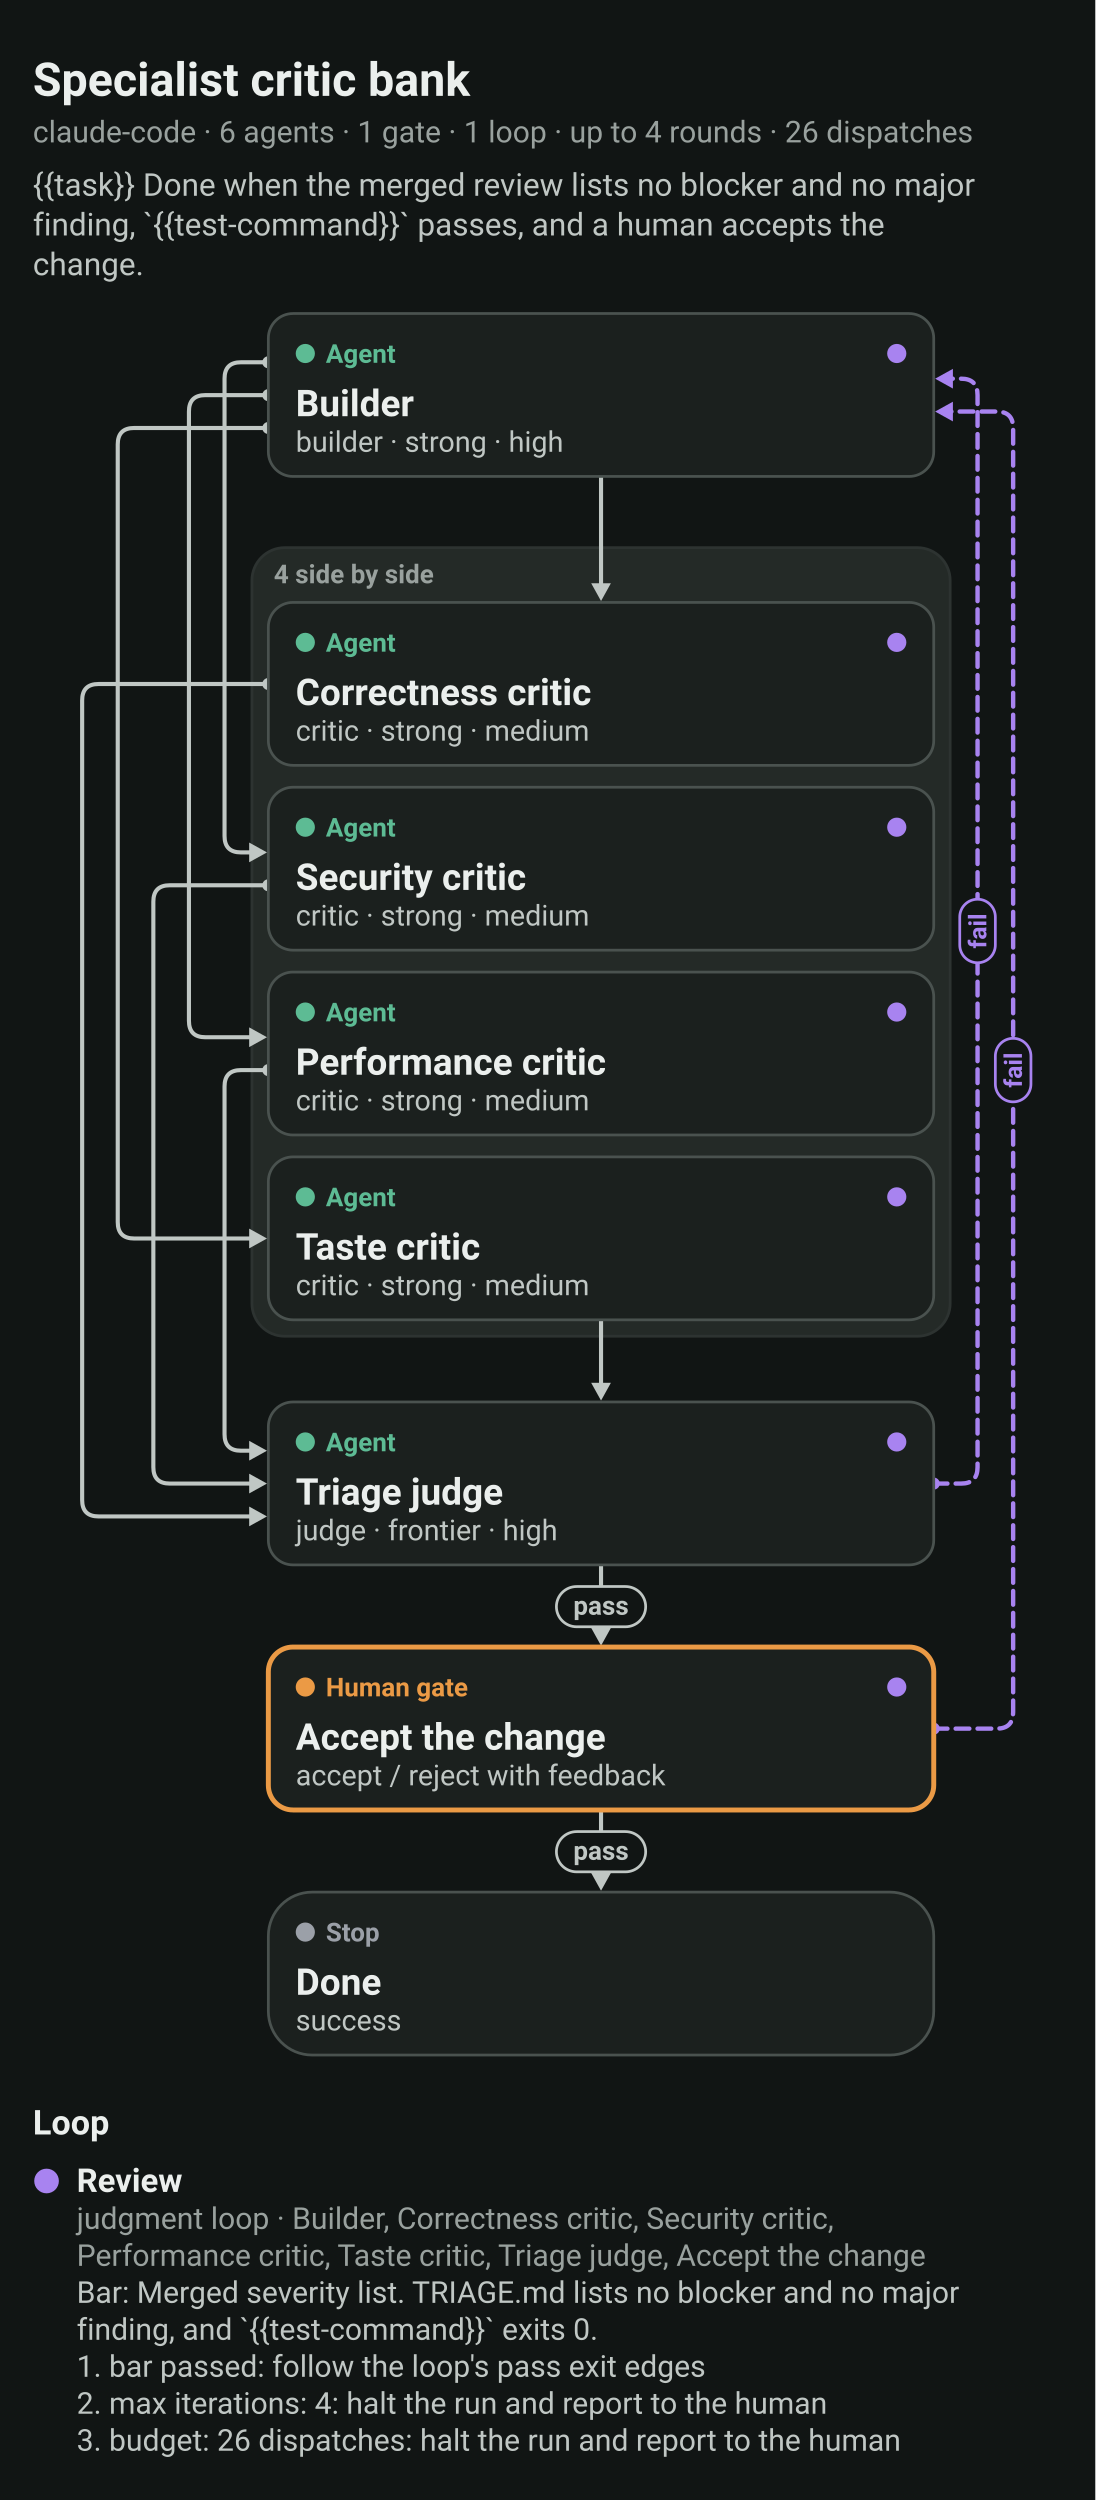
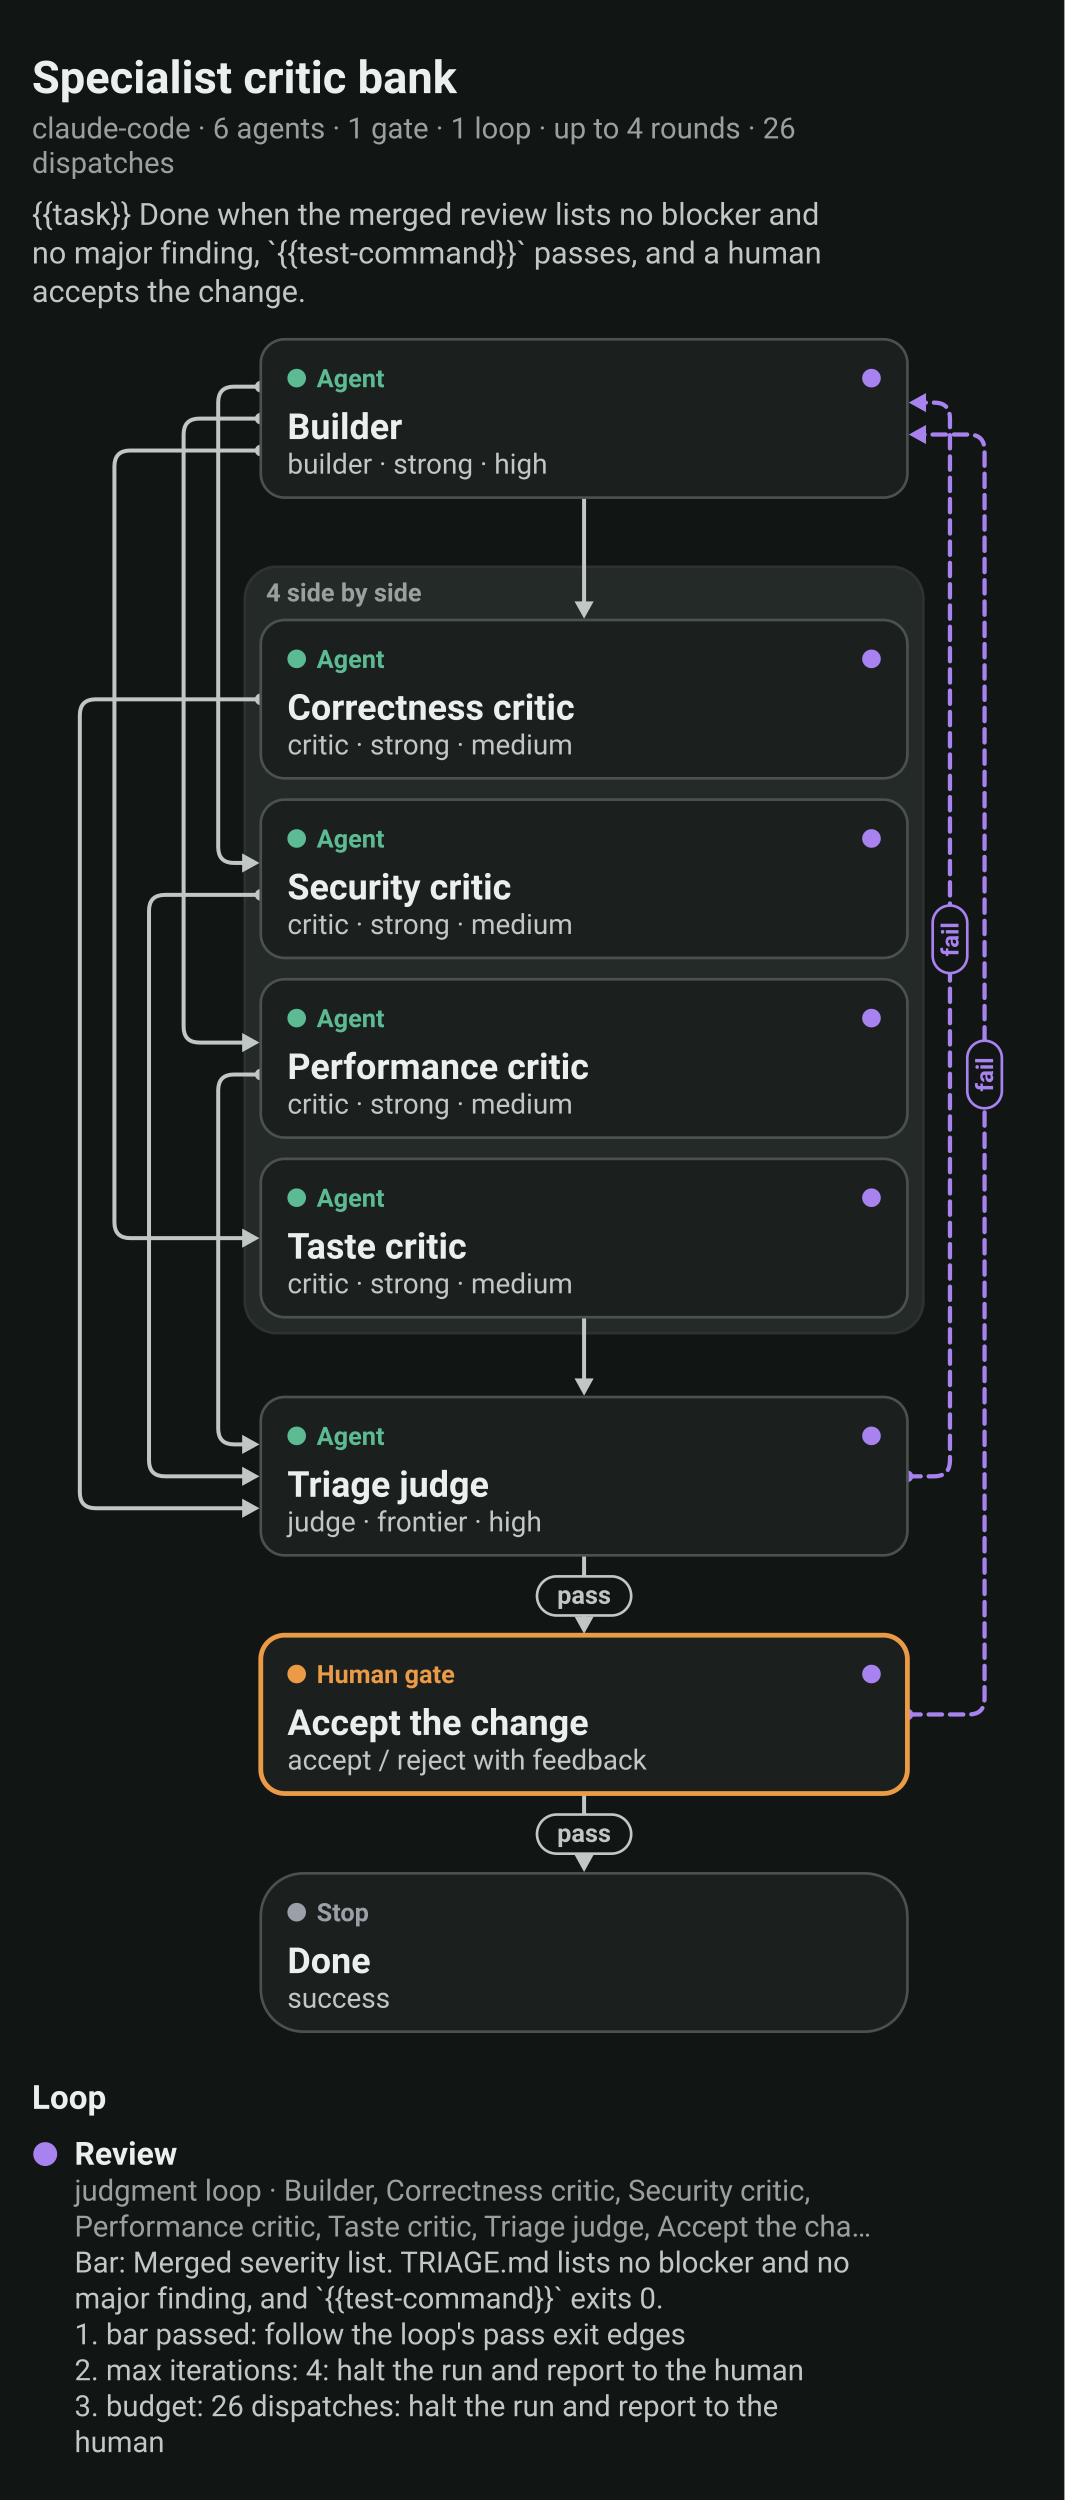
- <svg xmlns="http://www.w3.org/2000/svg" class="grooph-picture" data-picture="graph" viewBox="0 0 400 913" width="400" height="913" role="img" font-family="system-ui, -apple-system, 'Segoe UI', Roboto, 'Helvetica Neue', Arial, sans-serif">
-   <rect x="0" y="0" width="400" height="913" style="fill:#111514" />
+ <svg xmlns="http://www.w3.org/2000/svg" class="grooph-picture" data-picture="graph" viewBox="0 0 400 939.5" width="400" height="939.5" role="img" font-family="system-ui, -apple-system, 'Segoe UI', Roboto, 'Helvetica Neue', Arial, sans-serif">
+   <rect x="0" y="0" width="400" height="939.5" style="fill:#111514" />
  <text x="12" y="35" font-size="17" font-weight="700" style="fill:#ebefed">Specialist critic bank</text>
-   <text x="12" y="52" font-size="11" style="fill:#99a19e">claude-code · 6 agents · 1 gate · 1 loop · up to 4 rounds · 26 dispatches</text>
-   <text x="12" y="71.5" font-size="11.5" style="fill:#c0c7c4">{{task}} Done when the merged review lists no blocker and no major</text>
-   <text x="12" y="86" font-size="11.5" style="fill:#c0c7c4">finding, `{{test-command}}` passes, and a human accepts the</text>
-   <text x="12" y="100.5" font-size="11.5" style="fill:#c0c7c4">change.</text>
-   <rect x="92" y="200" width="255" height="288" rx="12" stroke-width="1" style="fill:#242a27;stroke:#2d3331" />
-   <text x="100" y="213" font-size="9.5" font-weight="700" style="fill:#99a19e">4 side by side</text>
+   <text x="12" y="52" font-size="11" style="fill:#99a19e">claude-code · 6 agents · 1 gate · 1 loop · up to 4 rounds · 26</text>
+   <text x="12" y="65" font-size="11" style="fill:#99a19e">dispatches</text>
+   <text x="12" y="84.5" font-size="11.5" style="fill:#c0c7c4">{{task}} Done when the merged review lists no blocker and</text>
+   <text x="12" y="99" font-size="11.5" style="fill:#c0c7c4">no major finding, `{{test-command}}` passes, and a human</text>
+   <text x="12" y="113.5" font-size="11.5" style="fill:#c0c7c4">accepts the change.</text>
+   <rect x="92" y="213" width="255" height="288" rx="12" stroke-width="1" style="fill:#242a27;stroke:#2d3331" />
+   <text x="100" y="226" font-size="9.5" font-weight="700" style="fill:#99a19e">4 side by side</text>
  <g data-edge="e-builder-correctness">
-     <path d="M219.5,174 V214.5" fill="none" stroke-width="1.5" stroke-linecap="round" style="stroke:#c0c7c4" />
-     <path d="M219.5,219.5 l-3.6,-6.5 h7.2 z" style="fill:#c0c7c4" />
+     <path d="M219.5,187 V227.5" fill="none" stroke-width="1.5" stroke-linecap="round" style="stroke:#c0c7c4" />
+     <path d="M219.5,232.5 l-3.6,-6.5 h7.2 z" style="fill:#c0c7c4" />
  </g>
  <g data-edge="e-taste-triage">
-     <path d="M219.5,482 V506.5" fill="none" stroke-width="1.5" stroke-linecap="round" style="stroke:#c0c7c4" />
-     <path d="M219.5,511.5 l-3.6,-6.5 h7.2 z" style="fill:#c0c7c4" />
+     <path d="M219.5,495 V519.5" fill="none" stroke-width="1.5" stroke-linecap="round" style="stroke:#c0c7c4" />
+     <path d="M219.5,524.5 l-3.6,-6.5 h7.2 z" style="fill:#c0c7c4" />
  </g>
  <g data-edge="e-triage-gate">
-     <path d="M219.5,571.5 V596" fill="none" stroke-width="1.5" stroke-linecap="round" style="stroke:#c0c7c4" />
-     <path d="M219.5,601 l-3.6,-6.5 h7.2 z" style="fill:#c0c7c4" />
+     <path d="M219.5,584.5 V609" fill="none" stroke-width="1.5" stroke-linecap="round" style="stroke:#c0c7c4" />
+     <path d="M219.5,614 l-3.6,-6.5 h7.2 z" style="fill:#c0c7c4" />
  </g>
  <g data-edge="e-gate-done">
-     <path d="M219.5,661 V685.5" fill="none" stroke-width="1.5" stroke-linecap="round" style="stroke:#c0c7c4" />
-     <path d="M219.5,690.5 l-3.6,-6.5 h7.2 z" style="fill:#c0c7c4" />
+     <path d="M219.5,674 V698.5" fill="none" stroke-width="1.5" stroke-linecap="round" style="stroke:#c0c7c4" />
+     <path d="M219.5,703.5 l-3.6,-6.5 h7.2 z" style="fill:#c0c7c4" />
  </g>
  <g data-edge="e-builder-security">
-     <path d="M98,132.3 H88 Q82,132.3 82,138.3 V305.3 Q82,311.3 88,311.3 H92.5" fill="none" stroke-width="1.5" stroke-linecap="round" style="stroke:#c0c7c4" />
-     <circle cx="98" cy="132.3" r="2.2" style="fill:#c0c7c4" />
-     <path d="M97.5,311.3 l-6.5,-3.6 v7.2 z" style="fill:#c0c7c4" />
+     <path d="M98,145.3 H88 Q82,145.3 82,151.3 V318.3 Q82,324.3 88,324.3 H92.5" fill="none" stroke-width="1.5" stroke-linecap="round" style="stroke:#c0c7c4" />
+     <circle cx="98" cy="145.3" r="2.2" style="fill:#c0c7c4" />
+     <path d="M97.5,324.3 l-6.5,-3.6 v7.2 z" style="fill:#c0c7c4" />
  </g>
  <g data-edge="e-builder-performance">
-     <path d="M98,144.3 H75 Q69,144.3 69,150.3 V372.8 Q69,378.8 75,378.8 H92.5" fill="none" stroke-width="1.5" stroke-linecap="round" style="stroke:#c0c7c4" />
-     <circle cx="98" cy="144.3" r="2.2" style="fill:#c0c7c4" />
-     <path d="M97.5,378.8 l-6.5,-3.6 v7.2 z" style="fill:#c0c7c4" />
+     <path d="M98,157.3 H75 Q69,157.3 69,163.3 V385.8 Q69,391.8 75,391.8 H92.5" fill="none" stroke-width="1.5" stroke-linecap="round" style="stroke:#c0c7c4" />
+     <circle cx="98" cy="157.3" r="2.2" style="fill:#c0c7c4" />
+     <path d="M97.5,391.8 l-6.5,-3.6 v7.2 z" style="fill:#c0c7c4" />
  </g>
  <g data-edge="e-builder-taste">
-     <path d="M98,156.3 H49 Q43,156.3 43,162.3 V446.3 Q43,452.3 49,452.3 H92.5" fill="none" stroke-width="1.5" stroke-linecap="round" style="stroke:#c0c7c4" />
-     <circle cx="98" cy="156.3" r="2.2" style="fill:#c0c7c4" />
-     <path d="M97.5,452.3 l-6.5,-3.6 v7.2 z" style="fill:#c0c7c4" />
+     <path d="M98,169.3 H49 Q43,169.3 43,175.3 V459.3 Q43,465.3 49,465.3 H92.5" fill="none" stroke-width="1.5" stroke-linecap="round" style="stroke:#c0c7c4" />
+     <circle cx="98" cy="169.3" r="2.2" style="fill:#c0c7c4" />
+     <path d="M97.5,465.3 l-6.5,-3.6 v7.2 z" style="fill:#c0c7c4" />
  </g>
  <g data-edge="e-correctness-triage">
-     <path d="M98,249.8 H36 Q30,249.8 30,255.8 V547.8 Q30,553.8 36,553.8 H92.5" fill="none" stroke-width="1.5" stroke-linecap="round" style="stroke:#c0c7c4" />
-     <circle cx="98" cy="249.8" r="2.2" style="fill:#c0c7c4" />
-     <path d="M97.5,553.8 l-6.5,-3.6 v7.2 z" style="fill:#c0c7c4" />
+     <path d="M98,262.8 H36 Q30,262.8 30,268.8 V560.8 Q30,566.8 36,566.8 H92.5" fill="none" stroke-width="1.5" stroke-linecap="round" style="stroke:#c0c7c4" />
+     <circle cx="98" cy="262.8" r="2.2" style="fill:#c0c7c4" />
+     <path d="M97.5,566.8 l-6.5,-3.6 v7.2 z" style="fill:#c0c7c4" />
  </g>
  <g data-edge="e-security-triage">
-     <path d="M98,323.3 H62 Q56,323.3 56,329.3 V535.8 Q56,541.8 62,541.8 H92.5" fill="none" stroke-width="1.5" stroke-linecap="round" style="stroke:#c0c7c4" />
-     <circle cx="98" cy="323.3" r="2.2" style="fill:#c0c7c4" />
-     <path d="M97.5,541.8 l-6.5,-3.6 v7.2 z" style="fill:#c0c7c4" />
+     <path d="M98,336.3 H62 Q56,336.3 56,342.3 V548.8 Q56,554.8 62,554.8 H92.5" fill="none" stroke-width="1.5" stroke-linecap="round" style="stroke:#c0c7c4" />
+     <circle cx="98" cy="336.3" r="2.2" style="fill:#c0c7c4" />
+     <path d="M97.5,554.8 l-6.5,-3.6 v7.2 z" style="fill:#c0c7c4" />
  </g>
  <g data-edge="e-performance-triage">
-     <path d="M98,390.8 H88 Q82,390.8 82,396.8 V523.8 Q82,529.8 88,529.8 H92.5" fill="none" stroke-width="1.5" stroke-linecap="round" style="stroke:#c0c7c4" />
-     <circle cx="98" cy="390.8" r="2.2" style="fill:#c0c7c4" />
-     <path d="M97.5,529.8 l-6.5,-3.6 v7.2 z" style="fill:#c0c7c4" />
+     <path d="M98,403.8 H88 Q82,403.8 82,409.8 V536.8 Q82,542.8 88,542.8 H92.5" fill="none" stroke-width="1.5" stroke-linecap="round" style="stroke:#c0c7c4" />
+     <circle cx="98" cy="403.8" r="2.2" style="fill:#c0c7c4" />
+     <path d="M97.5,542.8 l-6.5,-3.6 v7.2 z" style="fill:#c0c7c4" />
  </g>
  <g data-edge="e-triage-fail">
-     <path d="M341,541.8 H351 Q357,541.8 357,535.8 V144.3 Q357,138.3 351,138.3 H346.5" fill="none" stroke-width="1.6" stroke-linecap="round" stroke-dasharray="5 3" style="stroke:#a883f0" />
-     <circle cx="341" cy="541.8" r="2.2" style="fill:#a883f0" />
-     <path d="M341.5,138.3 l6.5,-3.6 v7.2 z" style="fill:#a883f0" />
+     <path d="M341,554.8 H351 Q357,554.8 357,548.8 V157.3 Q357,151.3 351,151.3 H346.5" fill="none" stroke-width="1.6" stroke-linecap="round" stroke-dasharray="5 3" style="stroke:#a883f0" />
+     <circle cx="341" cy="554.8" r="2.2" style="fill:#a883f0" />
+     <path d="M341.5,151.3 l6.5,-3.6 v7.2 z" style="fill:#a883f0" />
  </g>
  <g data-edge="e-gate-reject">
-     <path d="M341,631.3 H364 Q370,631.3 370,625.3 V156.3 Q370,150.3 364,150.3 H346.5" fill="none" stroke-width="1.6" stroke-linecap="round" stroke-dasharray="5 3" style="stroke:#a883f0" />
-     <circle cx="341" cy="631.3" r="2.2" style="fill:#a883f0" />
-     <path d="M341.5,150.3 l6.5,-3.6 v7.2 z" style="fill:#a883f0" />
+     <path d="M341,644.3 H364 Q370,644.3 370,638.3 V169.3 Q370,163.3 364,163.3 H346.5" fill="none" stroke-width="1.6" stroke-linecap="round" stroke-dasharray="5 3" style="stroke:#a883f0" />
+     <circle cx="341" cy="644.3" r="2.2" style="fill:#a883f0" />
+     <path d="M341.5,163.3 l6.5,-3.6 v7.2 z" style="fill:#a883f0" />
  </g>
  <g data-node="builder">
-     <rect data-card="" x="98" y="114.5" width="243" height="59.5" rx="9" stroke-width="1" style="fill:#1b201e;stroke:#4a524f" />
-     <circle cx="111.5" cy="129.1" r="3.5" style="fill:#5dbb94" />
-     <text x="119" y="132.5" font-size="9.5" font-weight="700" style="fill:#5dbb94">Agent</text>
-     <circle cx="327.5" cy="129.1" r="3.5" style="fill:#a883f0" />
-     <text x="108" y="152" font-size="13.5" font-weight="700" style="fill:#ebefed">Builder</text>
-     <text x="108" y="165" font-size="10.5" style="fill:#c0c7c4">builder · strong · high</text>
+     <rect data-card="" x="98" y="127.5" width="243" height="59.5" rx="9" stroke-width="1" style="fill:#1b201e;stroke:#4a524f" />
+     <circle cx="111.5" cy="142.1" r="3.5" style="fill:#5dbb94" />
+     <text x="119" y="145.5" font-size="9.5" font-weight="700" style="fill:#5dbb94">Agent</text>
+     <circle cx="327.5" cy="142.1" r="3.5" style="fill:#a883f0" />
+     <text x="108" y="165" font-size="13.5" font-weight="700" style="fill:#ebefed">Builder</text>
+     <text x="108" y="178" font-size="10.5" style="fill:#c0c7c4">builder · strong · high</text>
  </g>
  <g data-node="correctness">
-     <rect data-card="" x="98" y="220" width="243" height="59.5" rx="9" stroke-width="1" style="fill:#1b201e;stroke:#4a524f" />
-     <circle cx="111.5" cy="234.6" r="3.5" style="fill:#5dbb94" />
-     <text x="119" y="238" font-size="9.5" font-weight="700" style="fill:#5dbb94">Agent</text>
-     <circle cx="327.5" cy="234.6" r="3.5" style="fill:#a883f0" />
-     <text x="108" y="257.5" font-size="13.5" font-weight="700" style="fill:#ebefed">Correctness critic</text>
-     <text x="108" y="270.5" font-size="10.5" style="fill:#c0c7c4">critic · strong · medium</text>
+     <rect data-card="" x="98" y="233" width="243" height="59.5" rx="9" stroke-width="1" style="fill:#1b201e;stroke:#4a524f" />
+     <circle cx="111.5" cy="247.6" r="3.5" style="fill:#5dbb94" />
+     <text x="119" y="251" font-size="9.5" font-weight="700" style="fill:#5dbb94">Agent</text>
+     <circle cx="327.5" cy="247.6" r="3.5" style="fill:#a883f0" />
+     <text x="108" y="270.5" font-size="13.5" font-weight="700" style="fill:#ebefed">Correctness critic</text>
+     <text x="108" y="283.5" font-size="10.5" style="fill:#c0c7c4">critic · strong · medium</text>
  </g>
  <g data-node="security">
-     <rect data-card="" x="98" y="287.5" width="243" height="59.5" rx="9" stroke-width="1" style="fill:#1b201e;stroke:#4a524f" />
-     <circle cx="111.5" cy="302.1" r="3.5" style="fill:#5dbb94" />
-     <text x="119" y="305.5" font-size="9.5" font-weight="700" style="fill:#5dbb94">Agent</text>
-     <circle cx="327.5" cy="302.1" r="3.5" style="fill:#a883f0" />
-     <text x="108" y="325" font-size="13.5" font-weight="700" style="fill:#ebefed">Security critic</text>
-     <text x="108" y="338" font-size="10.5" style="fill:#c0c7c4">critic · strong · medium</text>
+     <rect data-card="" x="98" y="300.5" width="243" height="59.5" rx="9" stroke-width="1" style="fill:#1b201e;stroke:#4a524f" />
+     <circle cx="111.5" cy="315.1" r="3.5" style="fill:#5dbb94" />
+     <text x="119" y="318.5" font-size="9.5" font-weight="700" style="fill:#5dbb94">Agent</text>
+     <circle cx="327.5" cy="315.1" r="3.5" style="fill:#a883f0" />
+     <text x="108" y="338" font-size="13.5" font-weight="700" style="fill:#ebefed">Security critic</text>
+     <text x="108" y="351" font-size="10.5" style="fill:#c0c7c4">critic · strong · medium</text>
  </g>
  <g data-node="performance">
-     <rect data-card="" x="98" y="355" width="243" height="59.5" rx="9" stroke-width="1" style="fill:#1b201e;stroke:#4a524f" />
-     <circle cx="111.5" cy="369.6" r="3.5" style="fill:#5dbb94" />
-     <text x="119" y="373" font-size="9.5" font-weight="700" style="fill:#5dbb94">Agent</text>
-     <circle cx="327.5" cy="369.6" r="3.5" style="fill:#a883f0" />
-     <text x="108" y="392.5" font-size="13.5" font-weight="700" style="fill:#ebefed">Performance critic</text>
-     <text x="108" y="405.5" font-size="10.5" style="fill:#c0c7c4">critic · strong · medium</text>
+     <rect data-card="" x="98" y="368" width="243" height="59.5" rx="9" stroke-width="1" style="fill:#1b201e;stroke:#4a524f" />
+     <circle cx="111.5" cy="382.6" r="3.5" style="fill:#5dbb94" />
+     <text x="119" y="386" font-size="9.5" font-weight="700" style="fill:#5dbb94">Agent</text>
+     <circle cx="327.5" cy="382.6" r="3.5" style="fill:#a883f0" />
+     <text x="108" y="405.5" font-size="13.5" font-weight="700" style="fill:#ebefed">Performance critic</text>
+     <text x="108" y="418.5" font-size="10.5" style="fill:#c0c7c4">critic · strong · medium</text>
  </g>
  <g data-node="taste">
-     <rect data-card="" x="98" y="422.5" width="243" height="59.5" rx="9" stroke-width="1" style="fill:#1b201e;stroke:#4a524f" />
-     <circle cx="111.5" cy="437.1" r="3.5" style="fill:#5dbb94" />
-     <text x="119" y="440.5" font-size="9.5" font-weight="700" style="fill:#5dbb94">Agent</text>
-     <circle cx="327.5" cy="437.1" r="3.5" style="fill:#a883f0" />
-     <text x="108" y="460" font-size="13.5" font-weight="700" style="fill:#ebefed">Taste critic</text>
-     <text x="108" y="473" font-size="10.5" style="fill:#c0c7c4">critic · strong · medium</text>
+     <rect data-card="" x="98" y="435.5" width="243" height="59.5" rx="9" stroke-width="1" style="fill:#1b201e;stroke:#4a524f" />
+     <circle cx="111.5" cy="450.1" r="3.5" style="fill:#5dbb94" />
+     <text x="119" y="453.5" font-size="9.5" font-weight="700" style="fill:#5dbb94">Agent</text>
+     <circle cx="327.5" cy="450.1" r="3.5" style="fill:#a883f0" />
+     <text x="108" y="473" font-size="13.5" font-weight="700" style="fill:#ebefed">Taste critic</text>
+     <text x="108" y="486" font-size="10.5" style="fill:#c0c7c4">critic · strong · medium</text>
  </g>
  <g data-node="triage">
-     <rect data-card="" x="98" y="512" width="243" height="59.5" rx="9" stroke-width="1" style="fill:#1b201e;stroke:#4a524f" />
-     <circle cx="111.5" cy="526.6" r="3.5" style="fill:#5dbb94" />
-     <text x="119" y="530" font-size="9.5" font-weight="700" style="fill:#5dbb94">Agent</text>
-     <circle cx="327.5" cy="526.6" r="3.5" style="fill:#a883f0" />
-     <text x="108" y="549.5" font-size="13.5" font-weight="700" style="fill:#ebefed">Triage judge</text>
-     <text x="108" y="562.5" font-size="10.5" style="fill:#c0c7c4">judge · frontier · high</text>
+     <rect data-card="" x="98" y="525" width="243" height="59.5" rx="9" stroke-width="1" style="fill:#1b201e;stroke:#4a524f" />
+     <circle cx="111.5" cy="539.6" r="3.5" style="fill:#5dbb94" />
+     <text x="119" y="543" font-size="9.5" font-weight="700" style="fill:#5dbb94">Agent</text>
+     <circle cx="327.5" cy="539.6" r="3.5" style="fill:#a883f0" />
+     <text x="108" y="562.5" font-size="13.5" font-weight="700" style="fill:#ebefed">Triage judge</text>
+     <text x="108" y="575.5" font-size="10.5" style="fill:#c0c7c4">judge · frontier · high</text>
  </g>
  <g data-node="gate">
-     <rect data-card="" x="98" y="601.5" width="243" height="59.5" rx="9" stroke-width="1.8" style="fill:#1b201e;stroke:#eb9a45" />
-     <circle cx="111.5" cy="616.1" r="3.5" style="fill:#eb9a45" />
-     <text x="119" y="619.5" font-size="9.5" font-weight="700" style="fill:#eb9a45">Human gate</text>
-     <circle cx="327.5" cy="616.1" r="3.5" style="fill:#a883f0" />
-     <text x="108" y="639" font-size="13.5" font-weight="700" style="fill:#ebefed">Accept the change</text>
-     <text x="108" y="652" font-size="10.5" style="fill:#c0c7c4">accept / reject with feedback</text>
+     <rect data-card="" x="98" y="614.5" width="243" height="59.5" rx="9" stroke-width="1.8" style="fill:#1b201e;stroke:#eb9a45" />
+     <circle cx="111.5" cy="629.1" r="3.5" style="fill:#eb9a45" />
+     <text x="119" y="632.5" font-size="9.5" font-weight="700" style="fill:#eb9a45">Human gate</text>
+     <circle cx="327.5" cy="629.1" r="3.5" style="fill:#a883f0" />
+     <text x="108" y="652" font-size="13.5" font-weight="700" style="fill:#ebefed">Accept the change</text>
+     <text x="108" y="665" font-size="10.5" style="fill:#c0c7c4">accept / reject with feedback</text>
  </g>
  <g data-node="done">
-     <rect data-card="" x="98" y="691" width="243" height="59.5" rx="16" stroke-width="1" style="fill:#1b201e;stroke:#4a524f" />
-     <circle cx="111.5" cy="705.6" r="3.5" style="fill:#9ba0a8" />
-     <text x="119" y="709" font-size="9.5" font-weight="700" style="fill:#9ba0a8">Stop</text>
-     <text x="108" y="728.5" font-size="13.5" font-weight="700" style="fill:#ebefed">Done</text>
-     <text x="108" y="741.5" font-size="10.5" style="fill:#c0c7c4">success</text>
+     <rect data-card="" x="98" y="704" width="243" height="59.5" rx="16" stroke-width="1" style="fill:#1b201e;stroke:#4a524f" />
+     <circle cx="111.5" cy="718.6" r="3.5" style="fill:#9ba0a8" />
+     <text x="119" y="722" font-size="9.5" font-weight="700" style="fill:#9ba0a8">Stop</text>
+     <text x="108" y="741.5" font-size="13.5" font-weight="700" style="fill:#ebefed">Done</text>
+     <text x="108" y="754.5" font-size="10.5" style="fill:#c0c7c4">success</text>
  </g>
-   <rect x="203.2" y="579.4" width="32.6" height="14.7" rx="7.4" stroke-width="1" style="fill:#111514;stroke:#c0c7c4" />
-   <text x="219.5" y="589.7" font-size="9.5" font-weight="700" text-anchor="middle" style="fill:#c0c7c4">pass</text>
-   <rect x="203.2" y="668.9" width="32.6" height="14.7" rx="7.4" stroke-width="1" style="fill:#111514;stroke:#c0c7c4" />
-   <text x="219.5" y="679.2" font-size="9.5" font-weight="700" text-anchor="middle" style="fill:#c0c7c4">pass</text>
-   <g transform="rotate(-90 357 340)">
-     <rect x="345.4" y="333.5" width="23.2" height="13" rx="6.5" stroke-width="1" style="fill:#111514;stroke:#a883f0" />
-     <text x="357" y="343.2" font-size="9" font-weight="700" text-anchor="middle" style="fill:#a883f0">fail</text>
+   <rect x="201.8" y="592.4" width="35.4" height="14.7" rx="7.4" stroke-width="1" style="fill:#111514;stroke:#c0c7c4" />
+   <text x="219.5" y="602.7" font-size="9.5" font-weight="700" text-anchor="middle" style="fill:#c0c7c4">pass</text>
+   <rect x="201.8" y="681.9" width="35.4" height="14.7" rx="7.4" stroke-width="1" style="fill:#111514;stroke:#c0c7c4" />
+   <text x="219.5" y="692.2" font-size="9.5" font-weight="700" text-anchor="middle" style="fill:#c0c7c4">pass</text>
+   <g transform="rotate(-90 357 353)">
+     <rect x="344.3" y="346.5" width="25.4" height="13" rx="6.5" stroke-width="1" style="fill:#111514;stroke:#a883f0" />
+     <text x="357" y="356.2" font-size="9" font-weight="700" text-anchor="middle" style="fill:#a883f0">fail</text>
  </g>
-   <g transform="rotate(-90 370 390.8)">
-     <rect x="358.4" y="384.3" width="23.2" height="13" rx="6.5" stroke-width="1" style="fill:#111514;stroke:#a883f0" />
-     <text x="370" y="394" font-size="9" font-weight="700" text-anchor="middle" style="fill:#a883f0">fail</text>
+   <g transform="rotate(-90 370 403.8)">
+     <rect x="357.3" y="397.3" width="25.4" height="13" rx="6.5" stroke-width="1" style="fill:#111514;stroke:#a883f0" />
+     <text x="370" y="407" font-size="9" font-weight="700" text-anchor="middle" style="fill:#a883f0">fail</text>
  </g>
-   <text x="12" y="779.5" font-size="12.5" font-weight="700" style="fill:#ebefed">Loop</text>
+   <text x="12" y="792.5" font-size="12.5" font-weight="700" style="fill:#ebefed">Loop</text>
  <g data-loop="review">
-     <circle cx="17" cy="796.5" r="4.5" style="fill:#a883f0" />
-     <text x="28" y="800.5" font-size="12" font-weight="700" style="fill:#ebefed">Review</text>
-     <text x="28" y="814" font-size="11" style="fill:#99a19e">judgment loop · Builder, Correctness critic, Security critic,</text>
-     <text x="28" y="827.5" font-size="11" style="fill:#99a19e">Performance critic, Taste critic, Triage judge, Accept the change</text>
-     <text x="28" y="841" font-size="11" style="fill:#c0c7c4">Bar: Merged severity list. TRIAGE.md lists no blocker and no major</text>
-     <text x="28" y="854.5" font-size="11" style="fill:#c0c7c4">finding, and `{{test-command}}` exits 0.</text>
-     <text x="28" y="868" font-size="11" style="fill:#c0c7c4">1. bar passed: follow the loop's pass exit edges</text>
-     <text x="28" y="881.5" font-size="11" style="fill:#c0c7c4">2. max iterations: 4: halt the run and report to the human</text>
-     <text x="28" y="895" font-size="11" style="fill:#c0c7c4">3. budget: 26 dispatches: halt the run and report to the human</text>
+     <circle cx="17" cy="809.5" r="4.5" style="fill:#a883f0" />
+     <text x="28" y="813.5" font-size="12" font-weight="700" style="fill:#ebefed">Review</text>
+     <text x="28" y="827" font-size="11" style="fill:#99a19e">judgment loop · Builder, Correctness critic, Security critic,</text>
+     <text x="28" y="840.5" font-size="11" style="fill:#99a19e">Performance critic, Taste critic, Triage judge, Accept the cha…</text>
+     <text x="28" y="854" font-size="11" style="fill:#c0c7c4">Bar: Merged severity list. TRIAGE.md lists no blocker and no</text>
+     <text x="28" y="867.5" font-size="11" style="fill:#c0c7c4">major finding, and `{{test-command}}` exits 0.</text>
+     <text x="28" y="881" font-size="11" style="fill:#c0c7c4">1. bar passed: follow the loop's pass exit edges</text>
+     <text x="28" y="894.5" font-size="11" style="fill:#c0c7c4">2. max iterations: 4: halt the run and report to the human</text>
+     <text x="28" y="908" font-size="11" style="fill:#c0c7c4">3. budget: 26 dispatches: halt the run and report to the</text>
+     <text x="28" y="921.5" font-size="11" style="fill:#c0c7c4">human</text>
  </g>
</svg>
